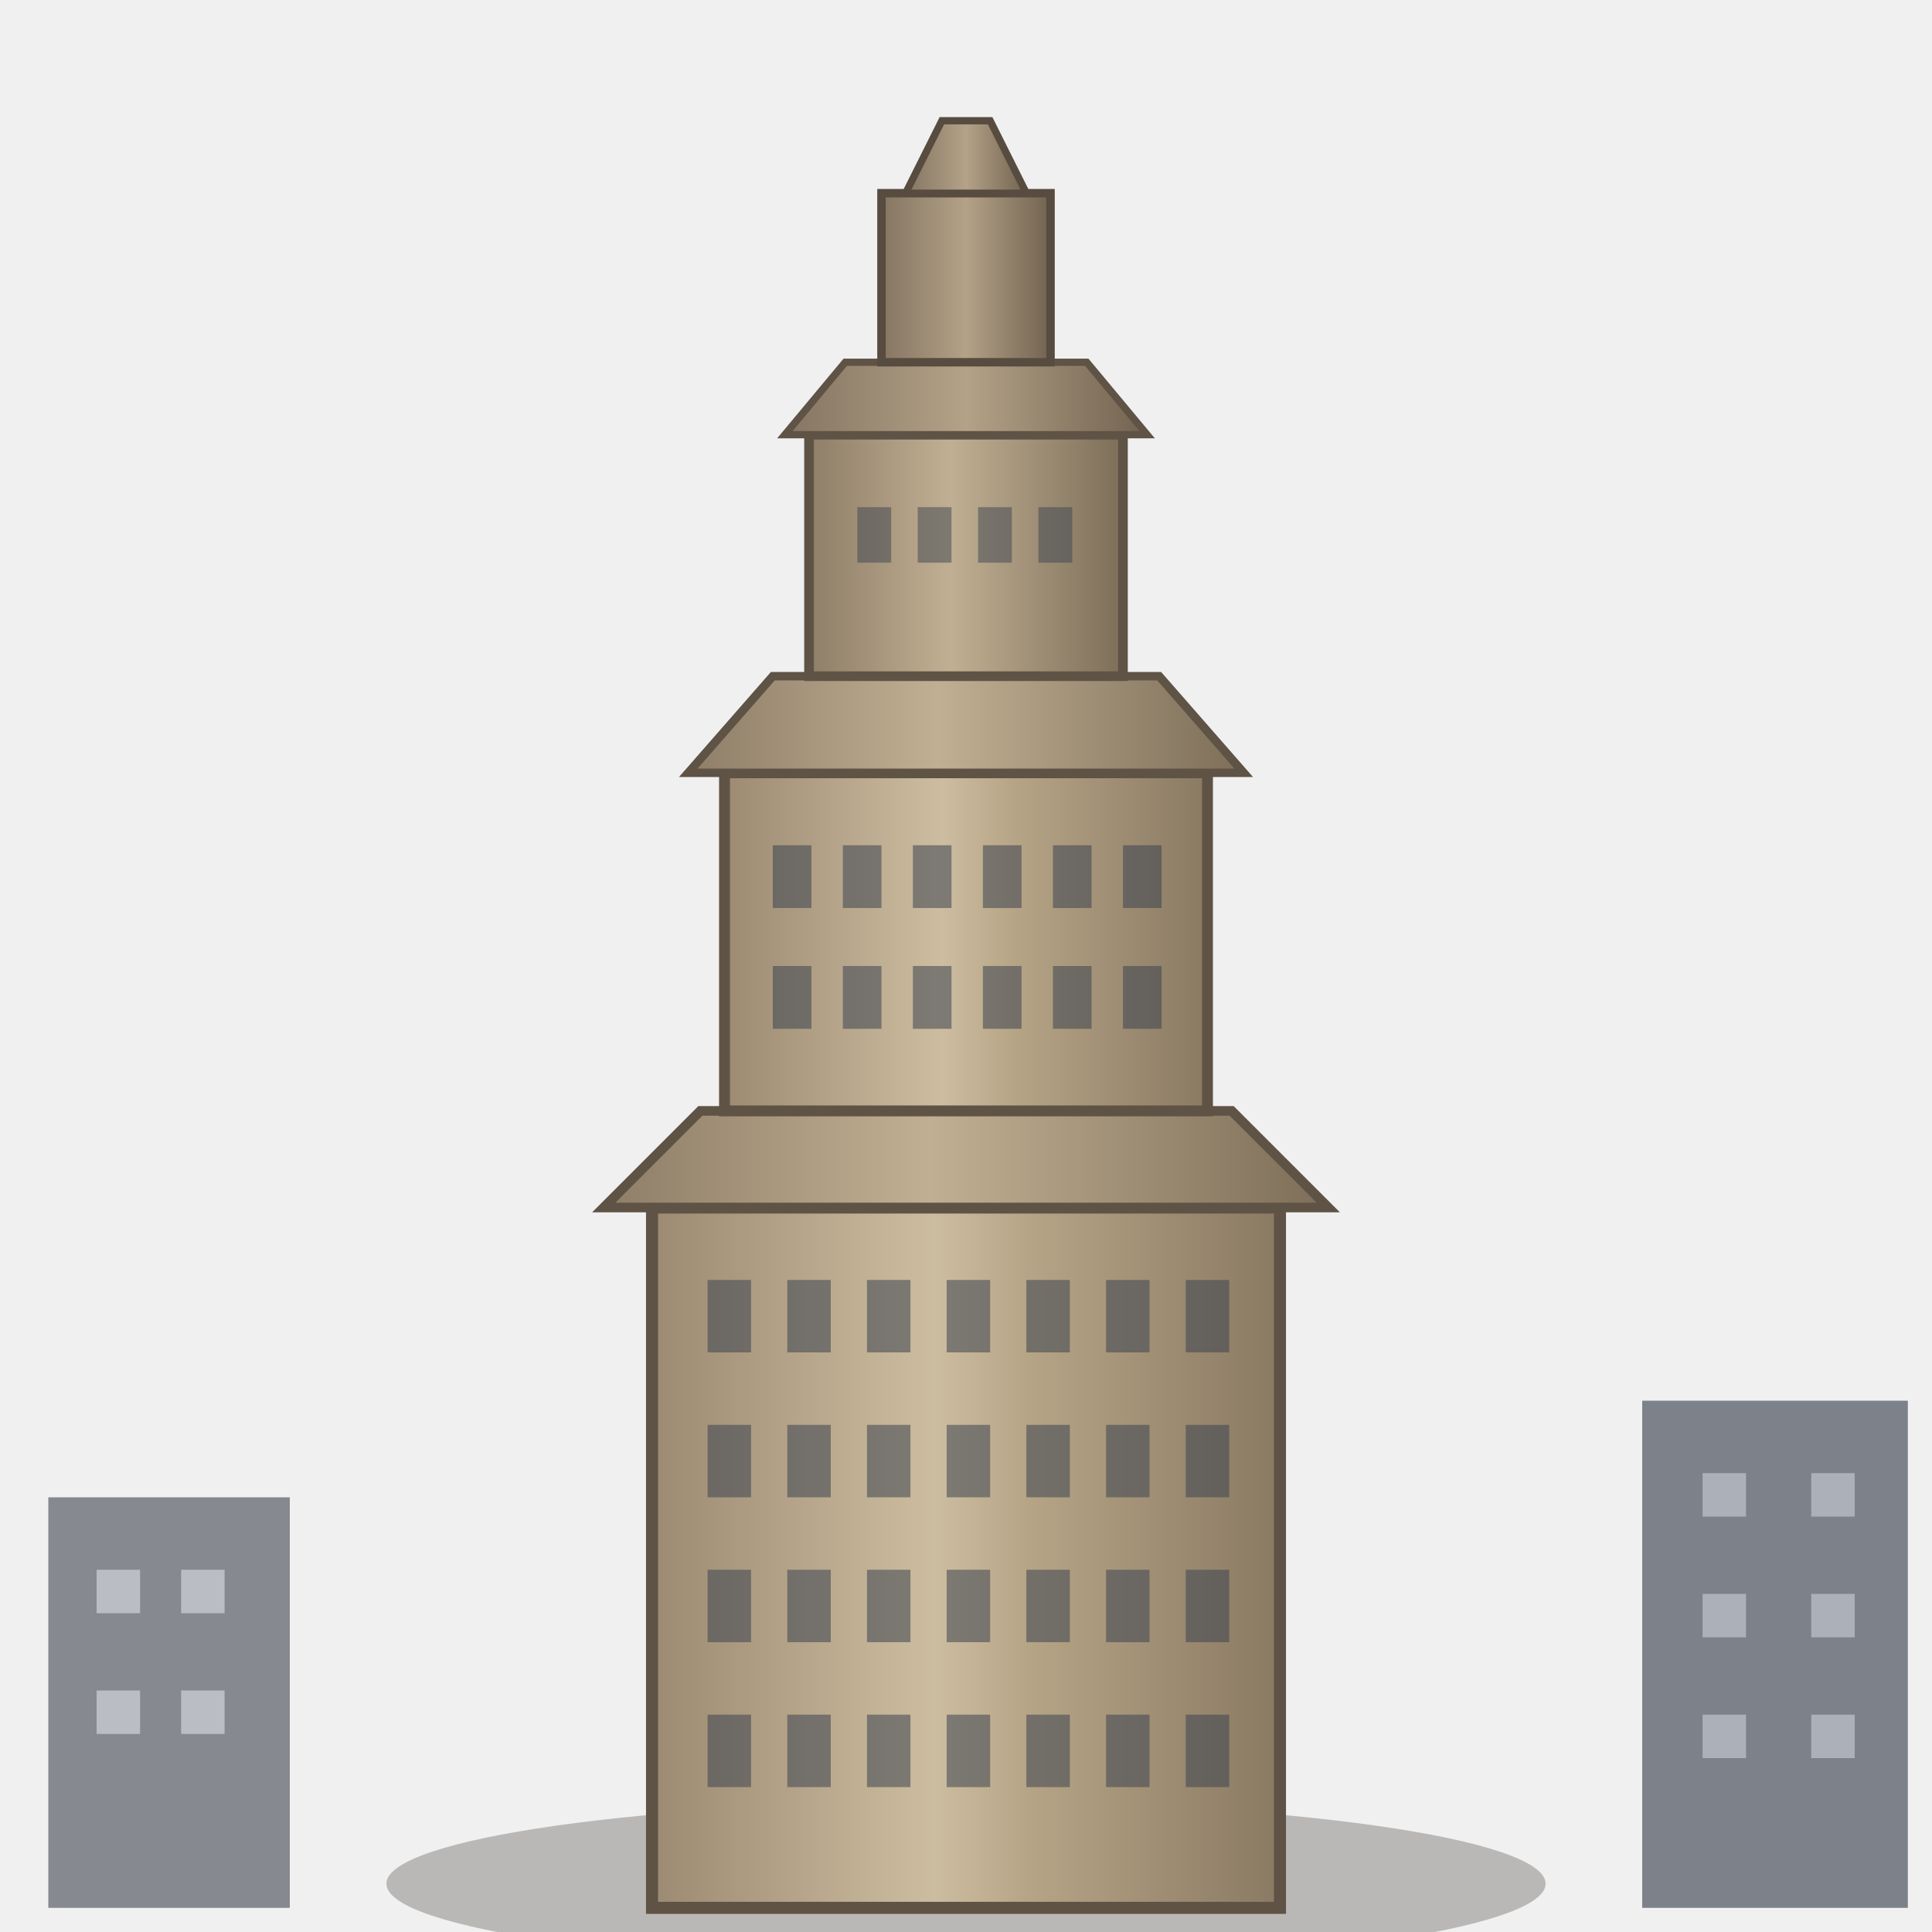
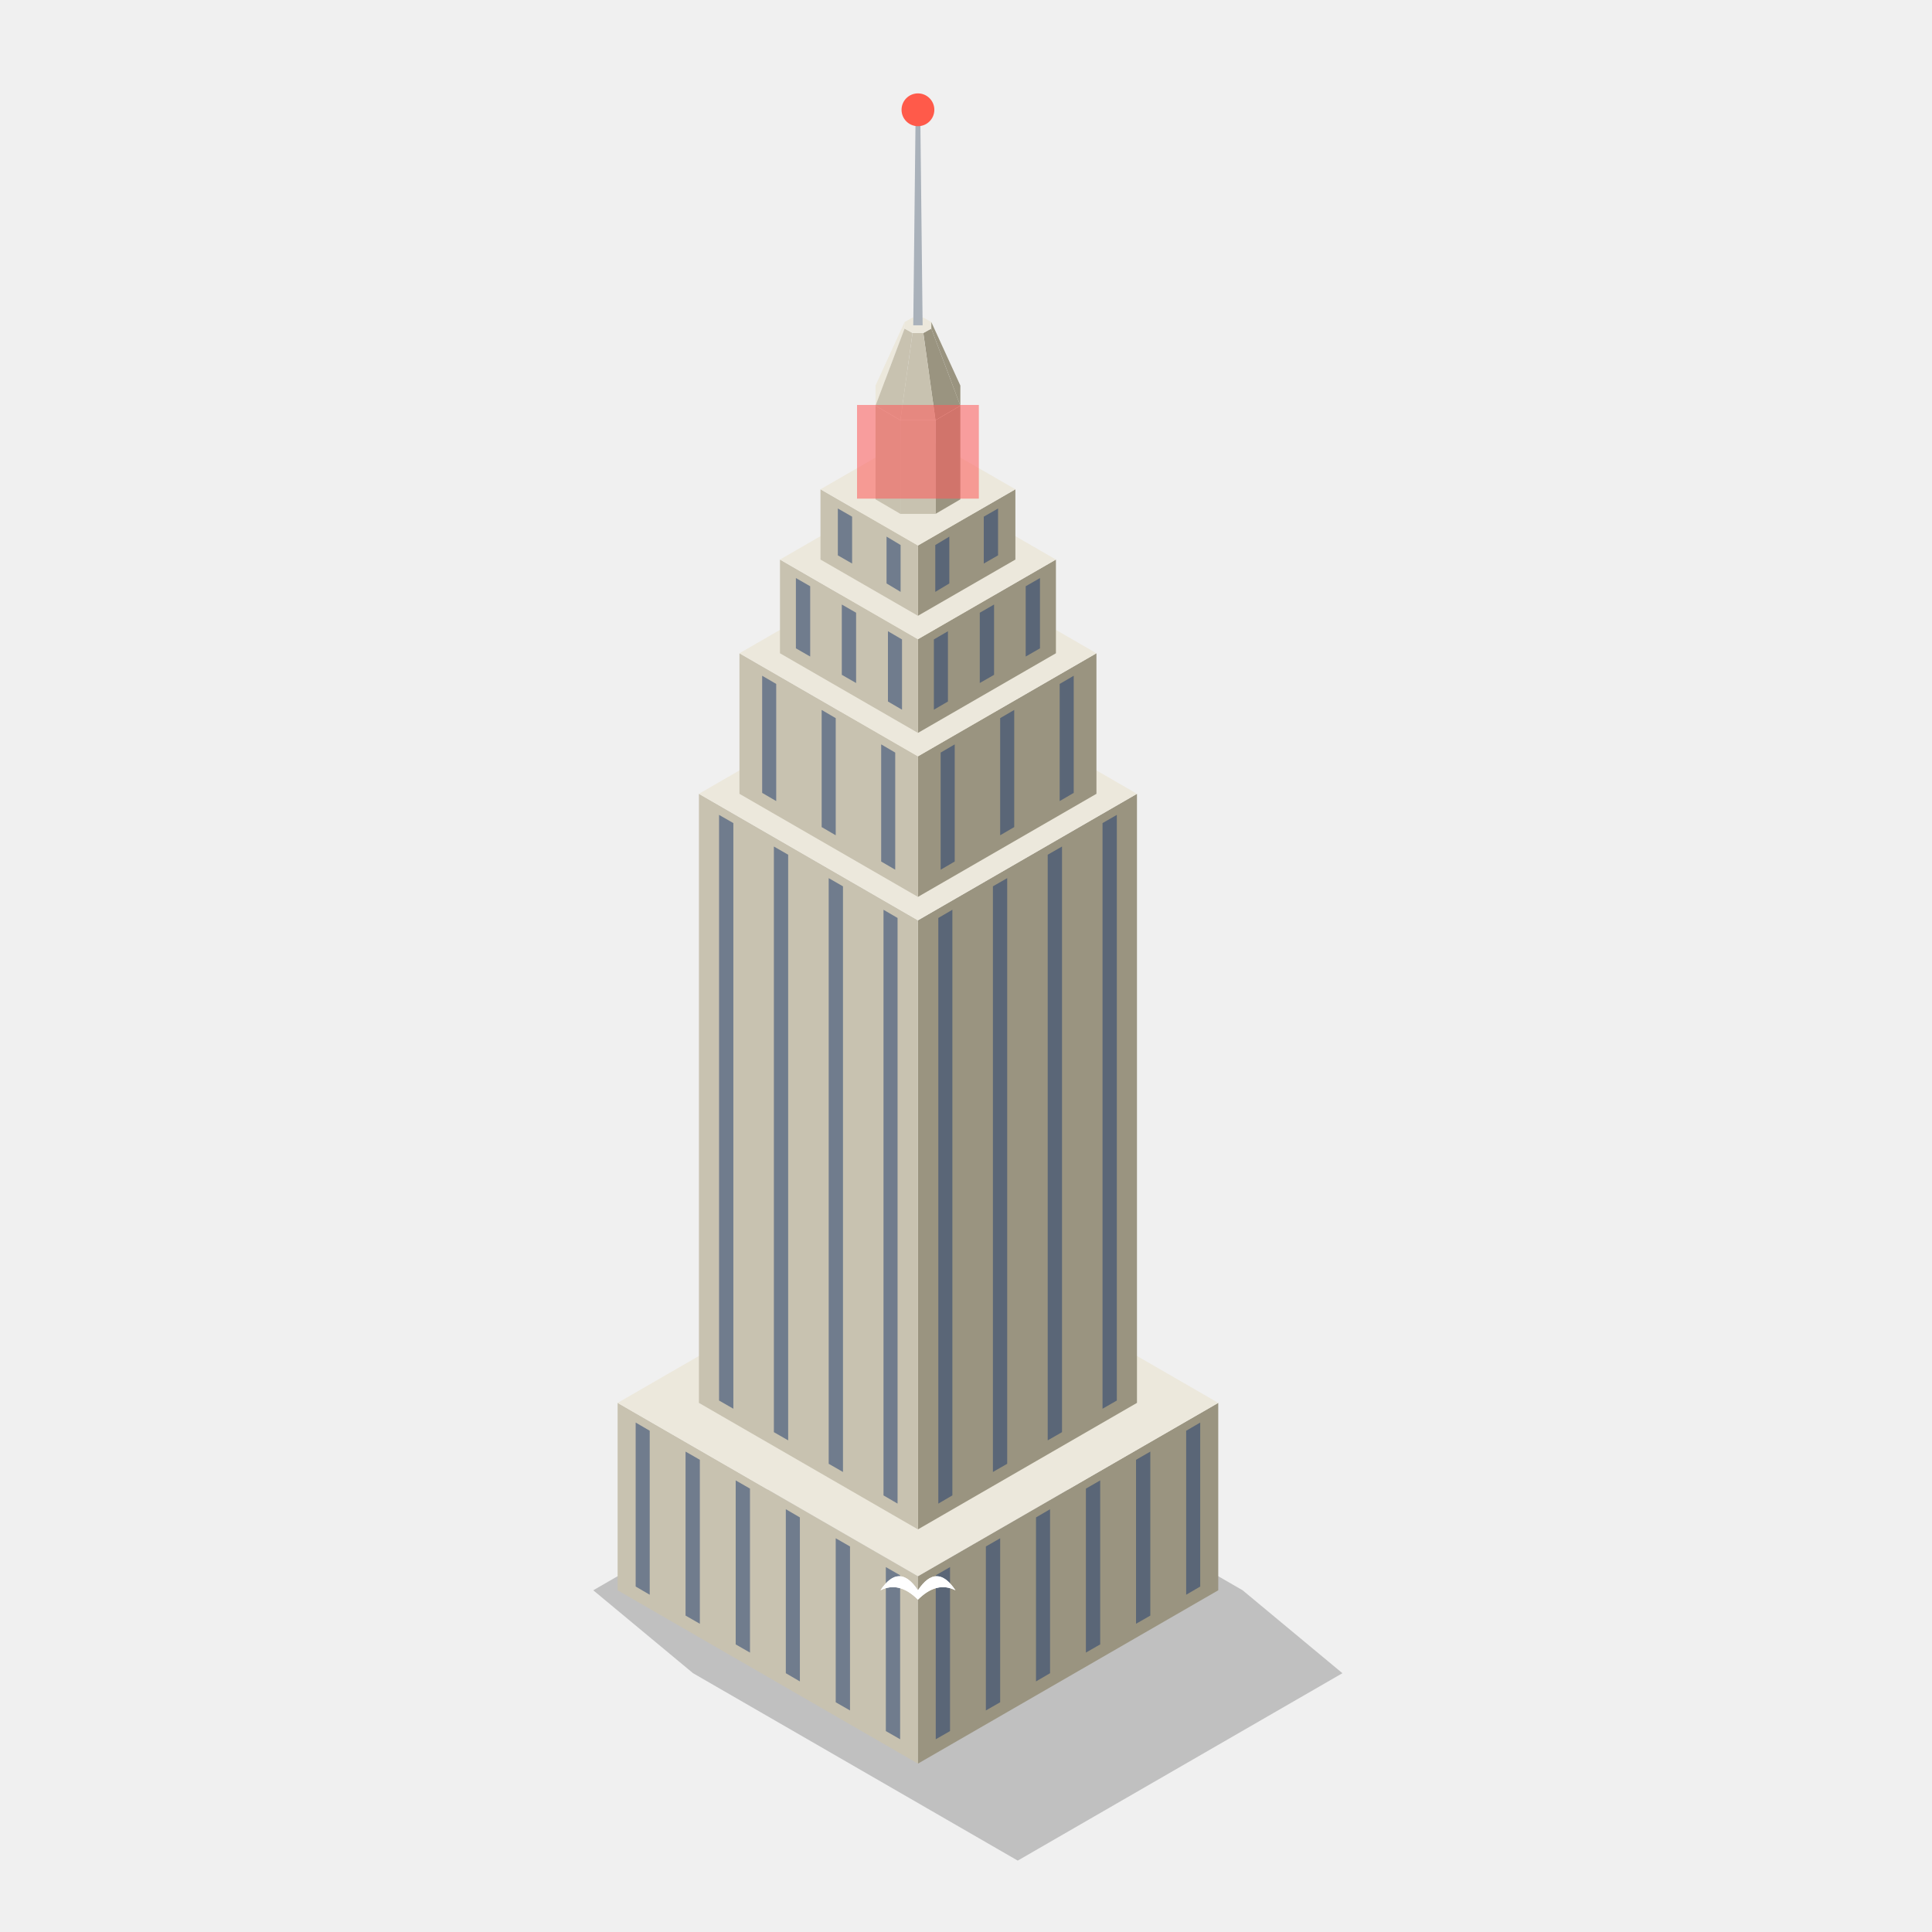
<svg xmlns="http://www.w3.org/2000/svg" viewBox="0 0 80 80">
-   <defs>
-     <linearGradient id="stoneMain" x1="0" y1="0" x2="1" y2="0">
-       <stop offset="0%" stop-color="#9c8a72" />
-       <stop offset="45%" stop-color="#cdbda0" />
-       <stop offset="60%" stop-color="#b6a486" />
-       <stop offset="100%" stop-color="#8a7a63" />
-     </linearGradient>
-     <linearGradient id="stoneMid" x1="0" y1="0" x2="1" y2="0">
-       <stop offset="0%" stop-color="#8f7e68" />
-       <stop offset="45%" stop-color="#c0af92" />
-       <stop offset="100%" stop-color="#7d6e59" />
-     </linearGradient>
-     <linearGradient id="stoneTop" x1="0" y1="0" x2="1" y2="0">
-       <stop offset="0%" stop-color="#857562" />
-       <stop offset="50%" stop-color="#b3a287" />
-       <stop offset="100%" stop-color="#726351" />
-     </linearGradient>
-     <linearGradient id="spireGrad" x1="0" y1="0" x2="1" y2="0">
-       <stop offset="0%" stop-color="#5c5048" />
-       <stop offset="50%" stop-color="#9a8b78" />
-       <stop offset="100%" stop-color="#443b34" />
-     </linearGradient>
-     <radialGradient id="beacon" cx="50%" cy="50%" r="50%">
-       <stop offset="0%" stop-color="#fff6c8" stop-opacity="0.95" />
-       <stop offset="55%" stop-color="#ffd84d" stop-opacity="0.55" />
-       <stop offset="100%" stop-color="#ffd84d" stop-opacity="0" />
-     </radialGradient>
-   </defs>
-   <ellipse cx="40" cy="78" rx="24" ry="3.4" fill="#2d2823" opacity="0.28" />
-   <rect x="2" y="62" width="10" height="17" fill="#6b6f78" opacity="0.8" />
-   <rect x="4" y="65" width="1.8" height="1.8" fill="#dcdfe6" opacity="0.6" />
-   <rect x="7.5" y="65" width="1.8" height="1.8" fill="#dcdfe6" opacity="0.6" />
-   <rect x="4" y="70" width="1.8" height="1.8" fill="#dcdfe6" opacity="0.6" />
-   <rect x="7.5" y="70" width="1.8" height="1.8" fill="#dcdfe6" opacity="0.6" />
-   <rect x="68" y="58" width="11" height="21" fill="#5f6570" opacity="0.8" />
-   <rect x="70.5" y="61" width="1.8" height="1.8" fill="#dcdfe6" opacity="0.5" />
-   <rect x="75" y="61" width="1.8" height="1.8" fill="#dcdfe6" opacity="0.5" />
-   <rect x="70.5" y="66" width="1.8" height="1.8" fill="#dcdfe6" opacity="0.5" />
-   <rect x="75" y="66" width="1.8" height="1.8" fill="#dcdfe6" opacity="0.5" />
-   <rect x="70.5" y="71" width="1.8" height="1.8" fill="#dcdfe6" opacity="0.5" />
-   <rect x="75" y="71" width="1.8" height="1.8" fill="#dcdfe6" opacity="0.5" />
-   <path d="M27 79 L27 50 L53 50 L53 79 Z" fill="url(#stoneMain)" stroke="#5f5346" stroke-width="0.5" />
-   <path d="M25 50 L55 50 L51 46 L29 46 Z" fill="url(#stoneMid)" stroke="#5f5346" stroke-width="0.4" />
-   <g fill="#3c4450" opacity="0.55">
-     <rect x="29.3" y="53" width="1.8" height="3" />
-     <rect x="32.6" y="53" width="1.8" height="3" />
-     <rect x="35.9" y="53" width="1.8" height="3" />
-     <rect x="39.2" y="53" width="1.8" height="3" />
-     <rect x="42.5" y="53" width="1.8" height="3" />
-     <rect x="45.8" y="53" width="1.8" height="3" />
-     <rect x="49.1" y="53" width="1.8" height="3" />
-     <rect x="29.3" y="59" width="1.8" height="3" />
-     <rect x="32.6" y="59" width="1.8" height="3" />
-     <rect x="35.9" y="59" width="1.8" height="3" />
-     <rect x="39.2" y="59" width="1.8" height="3" />
-     <rect x="42.5" y="59" width="1.8" height="3" />
-     <rect x="45.8" y="59" width="1.8" height="3" />
-     <rect x="49.1" y="59" width="1.8" height="3" />
-     <rect x="29.3" y="65" width="1.8" height="3" />
-     <rect x="32.6" y="65" width="1.8" height="3" />
-     <rect x="35.9" y="65" width="1.8" height="3" />
-     <rect x="39.2" y="65" width="1.8" height="3" />
-     <rect x="42.5" y="65" width="1.8" height="3" />
-     <rect x="45.8" y="65" width="1.8" height="3" />
-     <rect x="49.1" y="65" width="1.8" height="3" />
-     <rect x="29.3" y="71" width="1.8" height="3" />
-     <rect x="32.6" y="71" width="1.8" height="3" />
-     <rect x="35.9" y="71" width="1.8" height="3" />
-     <rect x="39.2" y="71" width="1.8" height="3" />
-     <rect x="42.5" y="71" width="1.8" height="3" />
-     <rect x="45.8" y="71" width="1.8" height="3" />
-     <rect x="49.1" y="71" width="1.8" height="3" />
+   <g transform="translate(38.01 65.85) scale(0.97)">
+     <path d="M-13.86 0L0 -8L13.86 0L18.12 3.54L4.26 11.54L-9.6 3.54Z" fill="#000000" opacity="0.2" />
+     <path d="M12.82 0L0 7.4L0 -0.6L12.82 -8Z" fill="#9a9480" />
+     <path d="M-12.82 0L0 7.4L0 -0.6L-12.82 -8Z" fill="#c8c2b0" />
+     <path d="M0 -15.4L12.82 -8L0 -0.6L-12.82 -8Z" fill="#ece8dc" />
+     <path d="M-12.05 -0.16L-11.45 0.19L-11.45 -6.81L-12.05 -7.16Z" fill="#5a6a84" opacity="0.8" />
+     <path d="M12.05 -0.16L11.45 0.19L11.45 -6.81L12.05 -7.16Z" fill="#4a5a74" opacity="0.8" />
+     <path d="M-9.92 1.08L-9.31 1.43L-9.31 -5.57L-9.92 -5.92Z" fill="#5a6a84" opacity="0.8" />
+     <path d="M9.92 1.08L9.31 1.43L9.31 -5.57L9.92 -5.92Z" fill="#4a5a74" opacity="0.8" />
+     <path d="M-7.78 2.31L-7.17 2.66L-7.17 -4.34L-7.78 -4.69Z" fill="#5a6a84" opacity="0.8" />
+     <path d="M7.78 2.31L7.17 2.66L7.17 -4.34L7.78 -4.69Z" fill="#4a5a74" opacity="0.8" />
+     <path d="M-5.64 3.54L-5.04 3.89L-5.04 -3.11L-5.64 -3.46Z" fill="#5a6a84" opacity="0.8" />
+     <path d="M5.64 3.54L5.04 3.89L5.04 -3.11L5.64 -3.46Z" fill="#4a5a74" opacity="0.8" />
+     <path d="M-3.51 4.78L-2.9 5.13L-2.9 -1.87L-3.51 -2.22Z" fill="#5a6a84" opacity="0.8" />
+     <path d="M3.51 4.78L2.9 5.13L2.9 -1.87L3.51 -2.22Z" fill="#4a5a74" opacity="0.8" />
+     <path d="M-1.37 6.01L-0.76 6.36L-0.76 -0.64L-1.37 -0.99Z" fill="#5a6a84" opacity="0.8" />
+     <path d="M1.37 6.01L0.76 6.36L0.76 -0.64L1.37 -0.99Z" fill="#4a5a74" opacity="0.8" />
+     <path d="M9.35 -8L0 -2.6L0 -28.6L9.35 -34Z" fill="#9a9480" />
+     <path d="M-9.35 -8L0 -2.6L0 -28.6L-9.35 -34Z" fill="#c8c2b0" />
+     <path d="M0 -39.4L9.35 -34L0 -28.6L-9.35 -34Z" fill="#ece8dc" />
+     <path d="M-8.49 -8.1L-7.88 -7.75L-7.88 -32.75L-8.49 -33.1Z" fill="#5a6a84" opacity="0.8" />
+     <path d="M8.49 -8.1L7.88 -7.75L7.88 -32.75L8.49 -33.1Z" fill="#4a5a74" opacity="0.8" />
+     <path d="M-6.15 -6.75L-5.54 -6.4L-5.54 -31.4L-6.15 -31.75Z" fill="#5a6a84" opacity="0.8" />
+     <path d="M6.15 -6.75L5.54 -6.4L5.54 -31.4L6.15 -31.75Z" fill="#4a5a74" opacity="0.8" />
+     <path d="M-3.81 -5.4L-3.2 -5.05L-3.2 -30.05L-3.81 -30.4Z" fill="#5a6a84" opacity="0.8" />
+     <path d="M3.81 -5.4L3.2 -5.05L3.2 -30.05L3.81 -30.4Z" fill="#4a5a74" opacity="0.8" />
+     <path d="M-1.47 -4.05L-0.87 -3.7L-0.87 -28.7L-1.47 -29.05Z" fill="#5a6a84" opacity="0.8" />
+     <path d="M1.47 -4.05L0.87 -3.7L0.87 -28.7L1.47 -29.05Z" fill="#4a5a74" opacity="0.8" />
+     <path d="M7.62 -34L0 -29.6L0 -35.6L7.62 -40Z" fill="#9a9480" />
+     <path d="M-7.62 -34L0 -29.6L0 -35.6L-7.62 -40Z" fill="#c8c2b0" />
+     <path d="M0 -44.4L7.62 -40L0 -35.6L-7.62 -40Z" fill="#ece8dc" />
+     <path d="M-6.65 -34.04L-6.05 -33.69L-6.05 -38.69L-6.65 -39.04Z" fill="#5a6a84" opacity="0.8" />
+     <path d="M6.65 -34.04L6.05 -33.69L6.05 -38.69L6.65 -39.04Z" fill="#4a5a74" opacity="0.8" />
+     <path d="M-4.11 -32.58L-3.51 -32.23L-3.51 -37.23L-4.11 -37.58Z" fill="#5a6a84" opacity="0.8" />
+     <path d="M4.11 -32.58L3.51 -32.23L3.51 -37.23L4.11 -37.58Z" fill="#4a5a74" opacity="0.8" />
+     <path d="M-1.57 -31.11L-0.97 -30.76L-0.97 -35.76L-1.57 -36.11Z" fill="#5a6a84" opacity="0.8" />
+     <path d="M1.57 -31.11L0.97 -30.76L0.97 -35.76L1.57 -36.11Z" fill="#4a5a74" opacity="0.8" />
+     <path d="M5.89 -40L0 -36.6L0 -40.6L5.89 -44Z" fill="#9a9480" />
+     <path d="M-5.89 -40L0 -36.6L0 -40.6L-5.89 -44Z" fill="#c8c2b0" />
+     <path d="M0 -47.4L5.89 -44L0 -40.6L-5.89 -44Z" fill="#ece8dc" />
+     <path d="M-5.21 -40.21L-4.6 -39.86L-4.6 -42.86L-5.21 -43.21Z" fill="#5a6a84" opacity="0.8" />
+     <path d="M5.21 -40.21L4.6 -39.86L4.6 -42.86L5.21 -43.21Z" fill="#4a5a74" opacity="0.8" />
+     <path d="M-3.25 -39.08L-2.64 -38.73L-2.64 -41.73L-3.25 -42.08Z" fill="#5a6a84" opacity="0.8" />
+     <path d="M3.25 -39.08L2.64 -38.73L2.64 -41.73L3.25 -42.08Z" fill="#4a5a74" opacity="0.8" />
+     <path d="M-1.28 -37.94L-0.68 -37.59L-0.68 -40.59L-1.28 -40.94Z" fill="#5a6a84" opacity="0.8" />
+     <path d="M1.28 -37.94L0.68 -37.59L0.68 -40.59L1.28 -40.94Z" fill="#4a5a74" opacity="0.8" />
+     <path d="M4.16 -44L0 -41.6L0 -44.6L4.16 -47Z" fill="#9a9480" />
+     <path d="M-4.16 -44L0 -41.6L0 -44.6L-4.16 -47Z" fill="#c8c2b0" />
+     <path d="M0 -49.4L4.16 -47L0 -44.6L-4.16 -47Z" fill="#ece8dc" />
+     <path d="M-3.42 -44.18L-2.81 -43.83L-2.81 -45.83L-3.42 -46.18Z" fill="#5a6a84" opacity="0.8" />
+     <path d="M3.42 -44.18L2.81 -43.83L2.81 -45.83L3.42 -46.18Z" fill="#4a5a74" opacity="0.8" />
+     <path d="M-1.34 -42.98L-0.74 -42.62L-0.74 -44.62L-1.34 -44.98Z" fill="#5a6a84" opacity="0.8" />
+     <path d="M1.34 -42.98L0.74 -42.62L0.74 -44.62L1.34 -44.98Z" fill="#4a5a74" opacity="0.8" />
+     <path d="M-1.81 -46.57L-1.81 -47.43L-1.81 -51.43L-1.81 -50.57Z" fill="#c8c2b0" />
+     <path d="M1.81 -46.57L0.75 -45.95L0.75 -49.95L1.81 -50.57Z" fill="#9a9480" />
+     <path d="M-0.75 -45.95L-1.81 -46.57L-1.81 -50.57L-0.75 -49.95Z" fill="#c8c2b0" />
+     <path d="M0.75 -45.95L-0.75 -45.95L-0.75 -49.95L0.75 -49.95Z" fill="#c8c2b0" />
+     <path d="M0.75 -49.95L-0.75 -49.95L-1.81 -50.57L-1.81 -51.43L-0.75 -52.05L0.75 -52.05L1.81 -51.43L1.81 -50.57Z" fill="#ece8dc" />
+     <path d="M1.81 -51.43L1.81 -50.57L0.57 -53.86L0.57 -54.14Z" fill="#9a9480" />
+     <path d="M-1.81 -50.57L-1.81 -51.43L-0.57 -54.14L-0.57 -53.86Z" fill="#ece8dc" />
+     <path d="M1.81 -50.57L0.75 -49.95L0.23 -53.67L0.57 -53.86Z" fill="#9a9480" />
+     <path d="M-0.75 -49.95L-1.81 -50.57L-0.57 -53.86L-0.23 -53.67Z" fill="#c8c2b0" />
+     <path d="M0.75 -49.95L-0.75 -49.95L-0.23 -53.67L0.23 -53.67Z" fill="#c8c2b0" />
+     <path d="M0.23 -53.67L-0.23 -53.67L-0.57 -53.86L-0.57 -54.14L-0.23 -54.33L0.23 -54.33L0.57 -54.14L0.57 -53.86Z" fill="#ece8dc" />
+     <path d="M-0.2 -54L0.2 -54L0.1 -63L-0.1 -63Z" fill="#a9b1ba" />
+     <circle cx="0.00" cy="-63.20" r=".7" fill="#ff5a4a">
+       <animate attributeName="opacity" values="1;.2;1" dur="1.2s" repeatCount="indefinite" />
+     </circle>
+     <g>
+       <animate attributeName="opacity" values=".7;1;.7" dur="3s" repeatCount="indefinite" />
+       <path d="M-2.60 -46.60L2.60 -46.60L2.60 -50.60L-2.60 -50.60Z" fill="#ff5a5a" opacity=".55">
+         <animate attributeName="fill" values="#ff5a5a;#ffffff;#3a7fd0;#ff5a5a" dur="6s" repeatCount="indefinite" />
+       </path>
+     </g>
+     <g>
+       <animateMotion dur="8s" begin="0s" repeatCount="indefinite" path="M-12.00 -40.00a12 3 0 1 0 24 0a12 3 0 1 0 -24 0" />
+       <path d="M-1.6 0Q-.8 -1.2 0 0Q.8 -1.2 1.6 0Q.8 -.4 0 .4Q-.8 -.4 -1.6 0Z" fill="#ffffff">
+         <animate attributeName="d" values="M-1.6 0Q-.8 -1.2 0 0Q.8 -1.2 1.6 0Q.8 -.4 0 .4Q-.8 -.4 -1.6 0Z;M-1.6 -.8Q-.8 .4 0 0Q.8 .4 1.6 -.8Q.8 .2 0 .6Q-.8 .2 -1.6 -.8Z;M-1.6 0Q-.8 -1.2 0 0Q.8 -1.2 1.6 0Q.8 -.4 0 .4Q-.8 -.4 -1.6 0Z" dur=".5s" repeatCount="indefinite" />
+       </path>
+     </g>
+     <g>
+       <animateMotion dur="9s" begin="-2s" repeatCount="indefinite" path="M-12.00 -38.00a12 3 0 1 0 24 0a12 3 0 1 0 -24 0" />
+       <path d="M-1.6 0Q-.8 -1.2 0 0Q.8 -1.2 1.6 0Q.8 -.4 0 .4Q-.8 -.4 -1.6 0Z" fill="#ffffff">
+         <animate attributeName="d" values="M-1.6 0Q-.8 -1.2 0 0Q.8 -1.2 1.6 0Q.8 -.4 0 .4Q-.8 -.4 -1.6 0Z;M-1.6 -.8Q-.8 .4 0 0Q.8 .4 1.6 -.8Q.8 .2 0 .6Q-.8 .2 -1.6 -.8Z;M-1.6 0Q-.8 -1.2 0 0Q.8 -1.2 1.6 0Q.8 -.4 0 .4Q-.8 -.4 -1.6 0Z" dur=".5s" repeatCount="indefinite" />
+       </path>
+     </g>
  </g>
-   <path d="M30 46 L30 32 L50 32 L50 46 Z" fill="url(#stoneMain)" stroke="#5f5346" stroke-width="0.45" />
-   <path d="M28.5 32 L51.5 32 L48 28 L32 28 Z" fill="url(#stoneMid)" stroke="#5f5346" stroke-width="0.35" />
-   <g fill="#3c4450" opacity="0.55">
-     <rect x="32" y="35" width="1.6" height="2.6" />
-     <rect x="34.9" y="35" width="1.6" height="2.6" />
-     <rect x="37.8" y="35" width="1.6" height="2.6" />
-     <rect x="40.7" y="35" width="1.6" height="2.6" />
-     <rect x="43.6" y="35" width="1.6" height="2.6" />
-     <rect x="46.5" y="35" width="1.6" height="2.6" />
-     <rect x="32" y="40" width="1.6" height="2.6" />
-     <rect x="34.9" y="40" width="1.6" height="2.6" />
-     <rect x="37.8" y="40" width="1.6" height="2.6" />
-     <rect x="40.7" y="40" width="1.6" height="2.6" />
-     <rect x="43.6" y="40" width="1.6" height="2.6" />
-     <rect x="46.5" y="40" width="1.6" height="2.6" />
-   </g>
-   <path d="M33.5 28 L33.5 18 L46.5 18 L46.5 28 Z" fill="url(#stoneMid)" stroke="#5f5346" stroke-width="0.4" />
-   <path d="M32.5 18 L47.5 18 L45 15 L35 15 Z" fill="url(#stoneTop)" stroke="#5f5346" stroke-width="0.3" />
-   <g fill="#3c4450" opacity="0.5">
-     <rect x="35.5" y="21" width="1.4" height="2.3" />
-     <rect x="38" y="21" width="1.4" height="2.3" />
-     <rect x="40.5" y="21" width="1.4" height="2.3" />
-     <rect x="43" y="21" width="1.4" height="2.3" />
-   </g>
-   <path d="M36.5 15 L36.5 8 L43.5 8 L43.5 15 Z" fill="url(#stoneTop)" stroke="#574c3f" stroke-width="0.35" />
-   <path d="M37.5 8 L42.5 8 L41 5 L39 5 Z" fill="url(#stoneTop)" stroke="#574c3f" stroke-width="0.3" />
-   <line x1="40" y1="5" x2="40" y2="-7" stroke="url(#spireGrad)" stroke-width="1" stroke-linecap="round" />
-   <circle cx="40" cy="-6" r="5" fill="url(#beacon)">
-     <animate attributeName="r" values="4;5.8;4" dur="2.2s" repeatCount="indefinite" />
-     <animate attributeName="opacity" values="0.6;1;0.6" dur="2.2s" repeatCount="indefinite" />
-   </circle>
-   <circle cx="40" cy="-6.3" r="1" fill="#fff9df">
-     <animate attributeName="opacity" values="0.7;1;0.7" dur="2.2s" repeatCount="indefinite" />
-   </circle>
-   <rect x="27" y="46" width="26" height="33" fill="#ffffff" opacity="0">
-     <animate attributeName="opacity" values="0;0.05;0" dur="4s" repeatCount="indefinite" />
-   </rect>
</svg>
